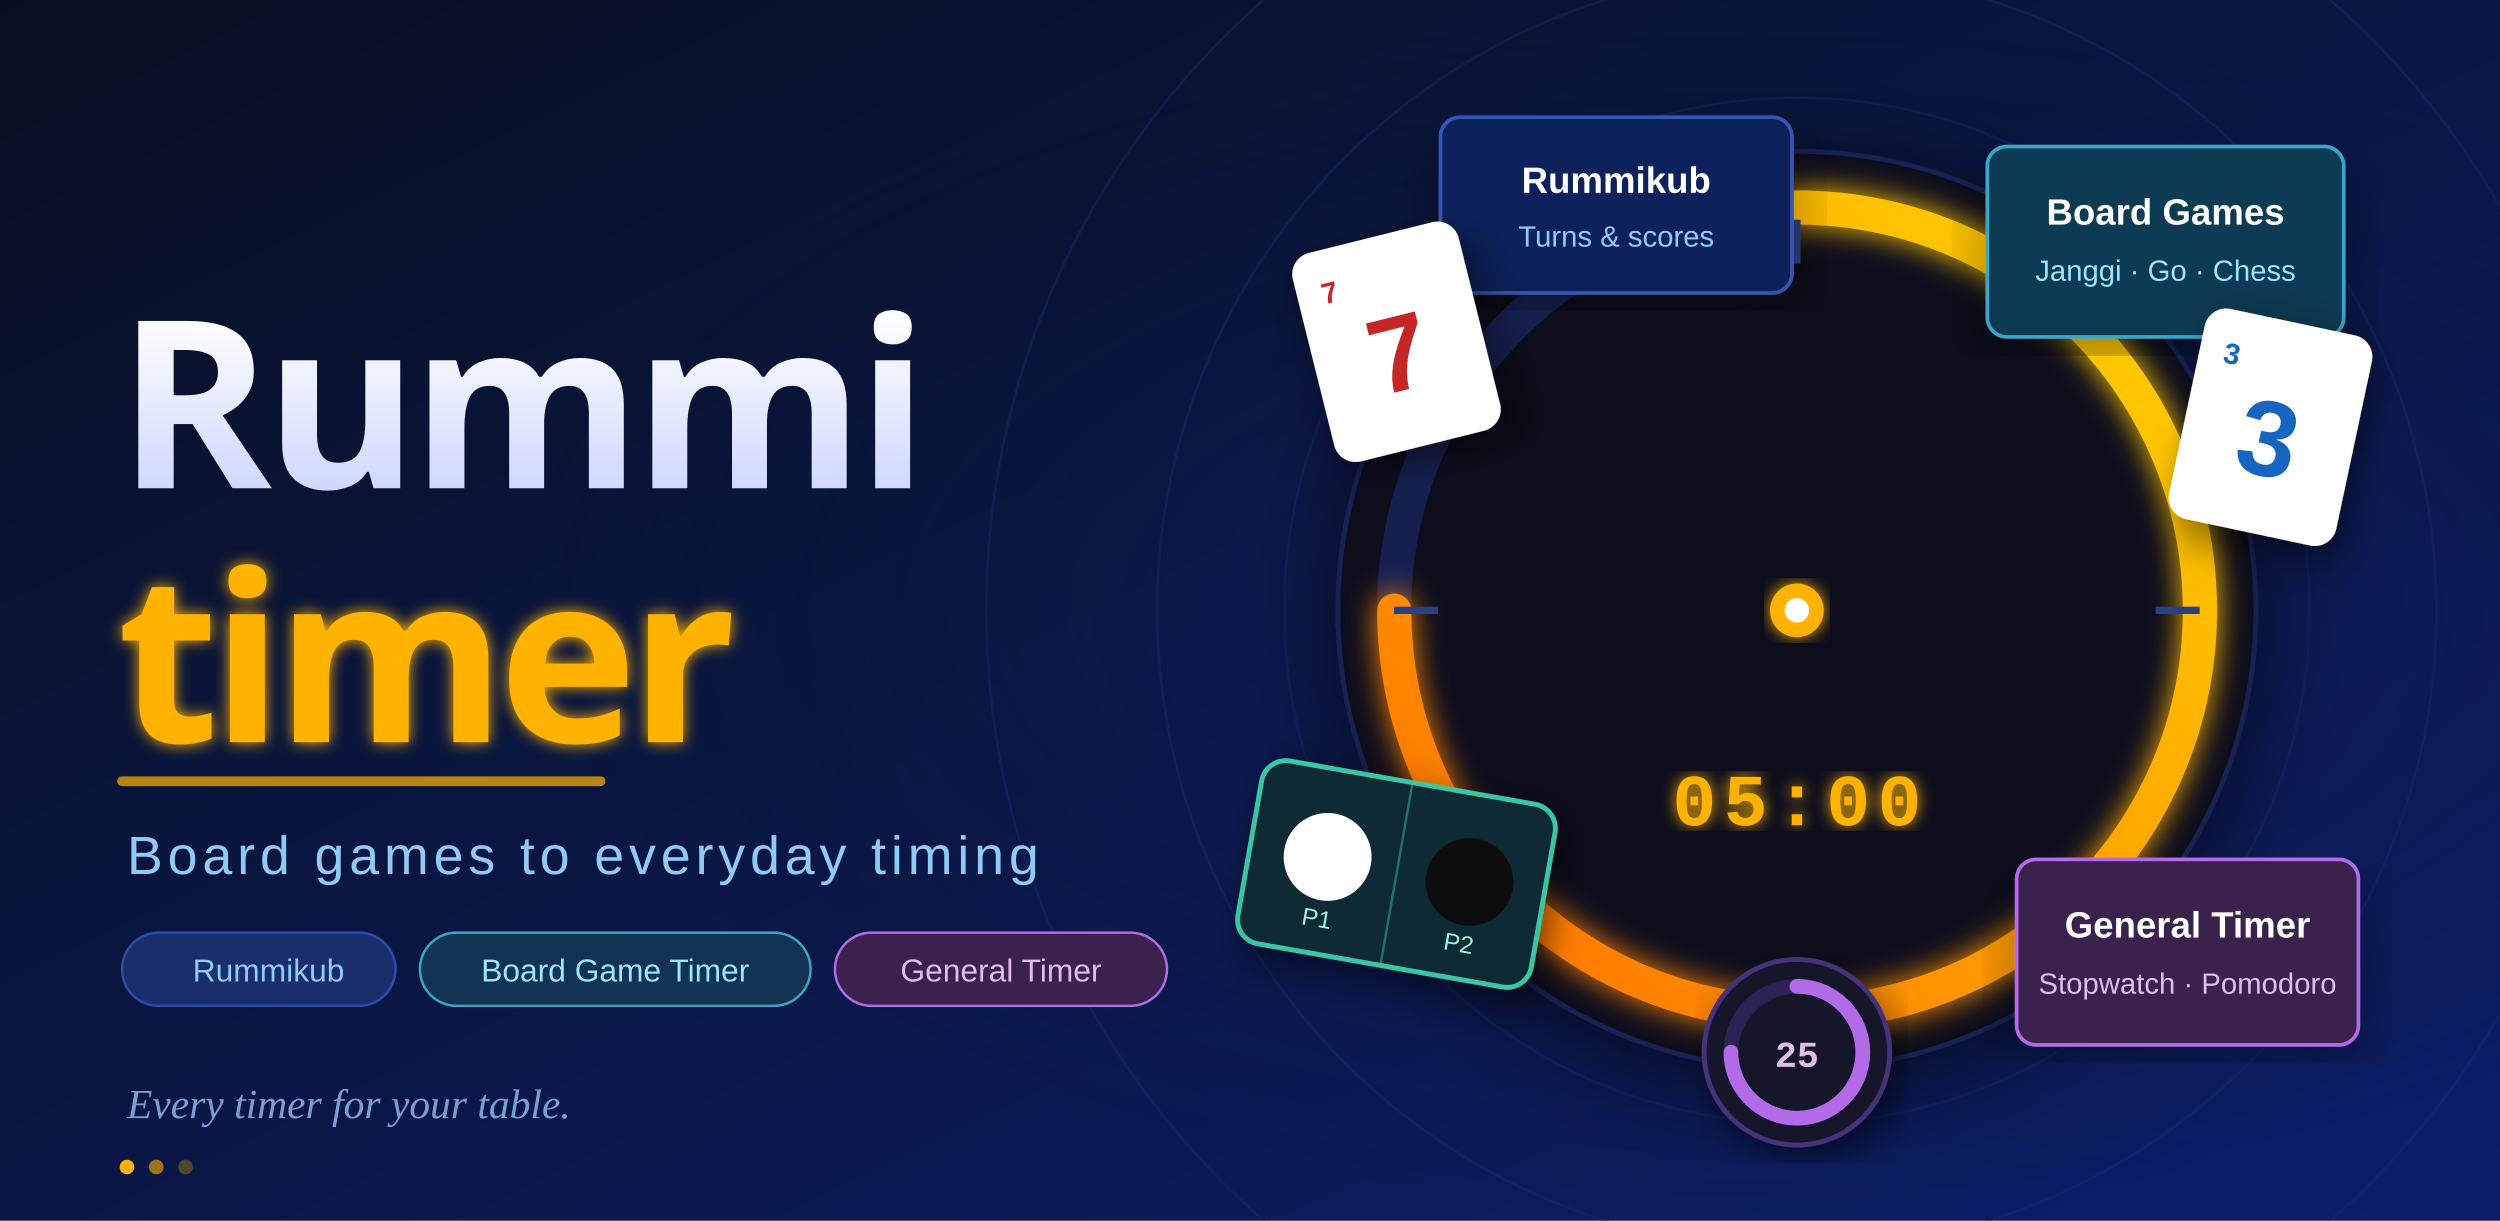
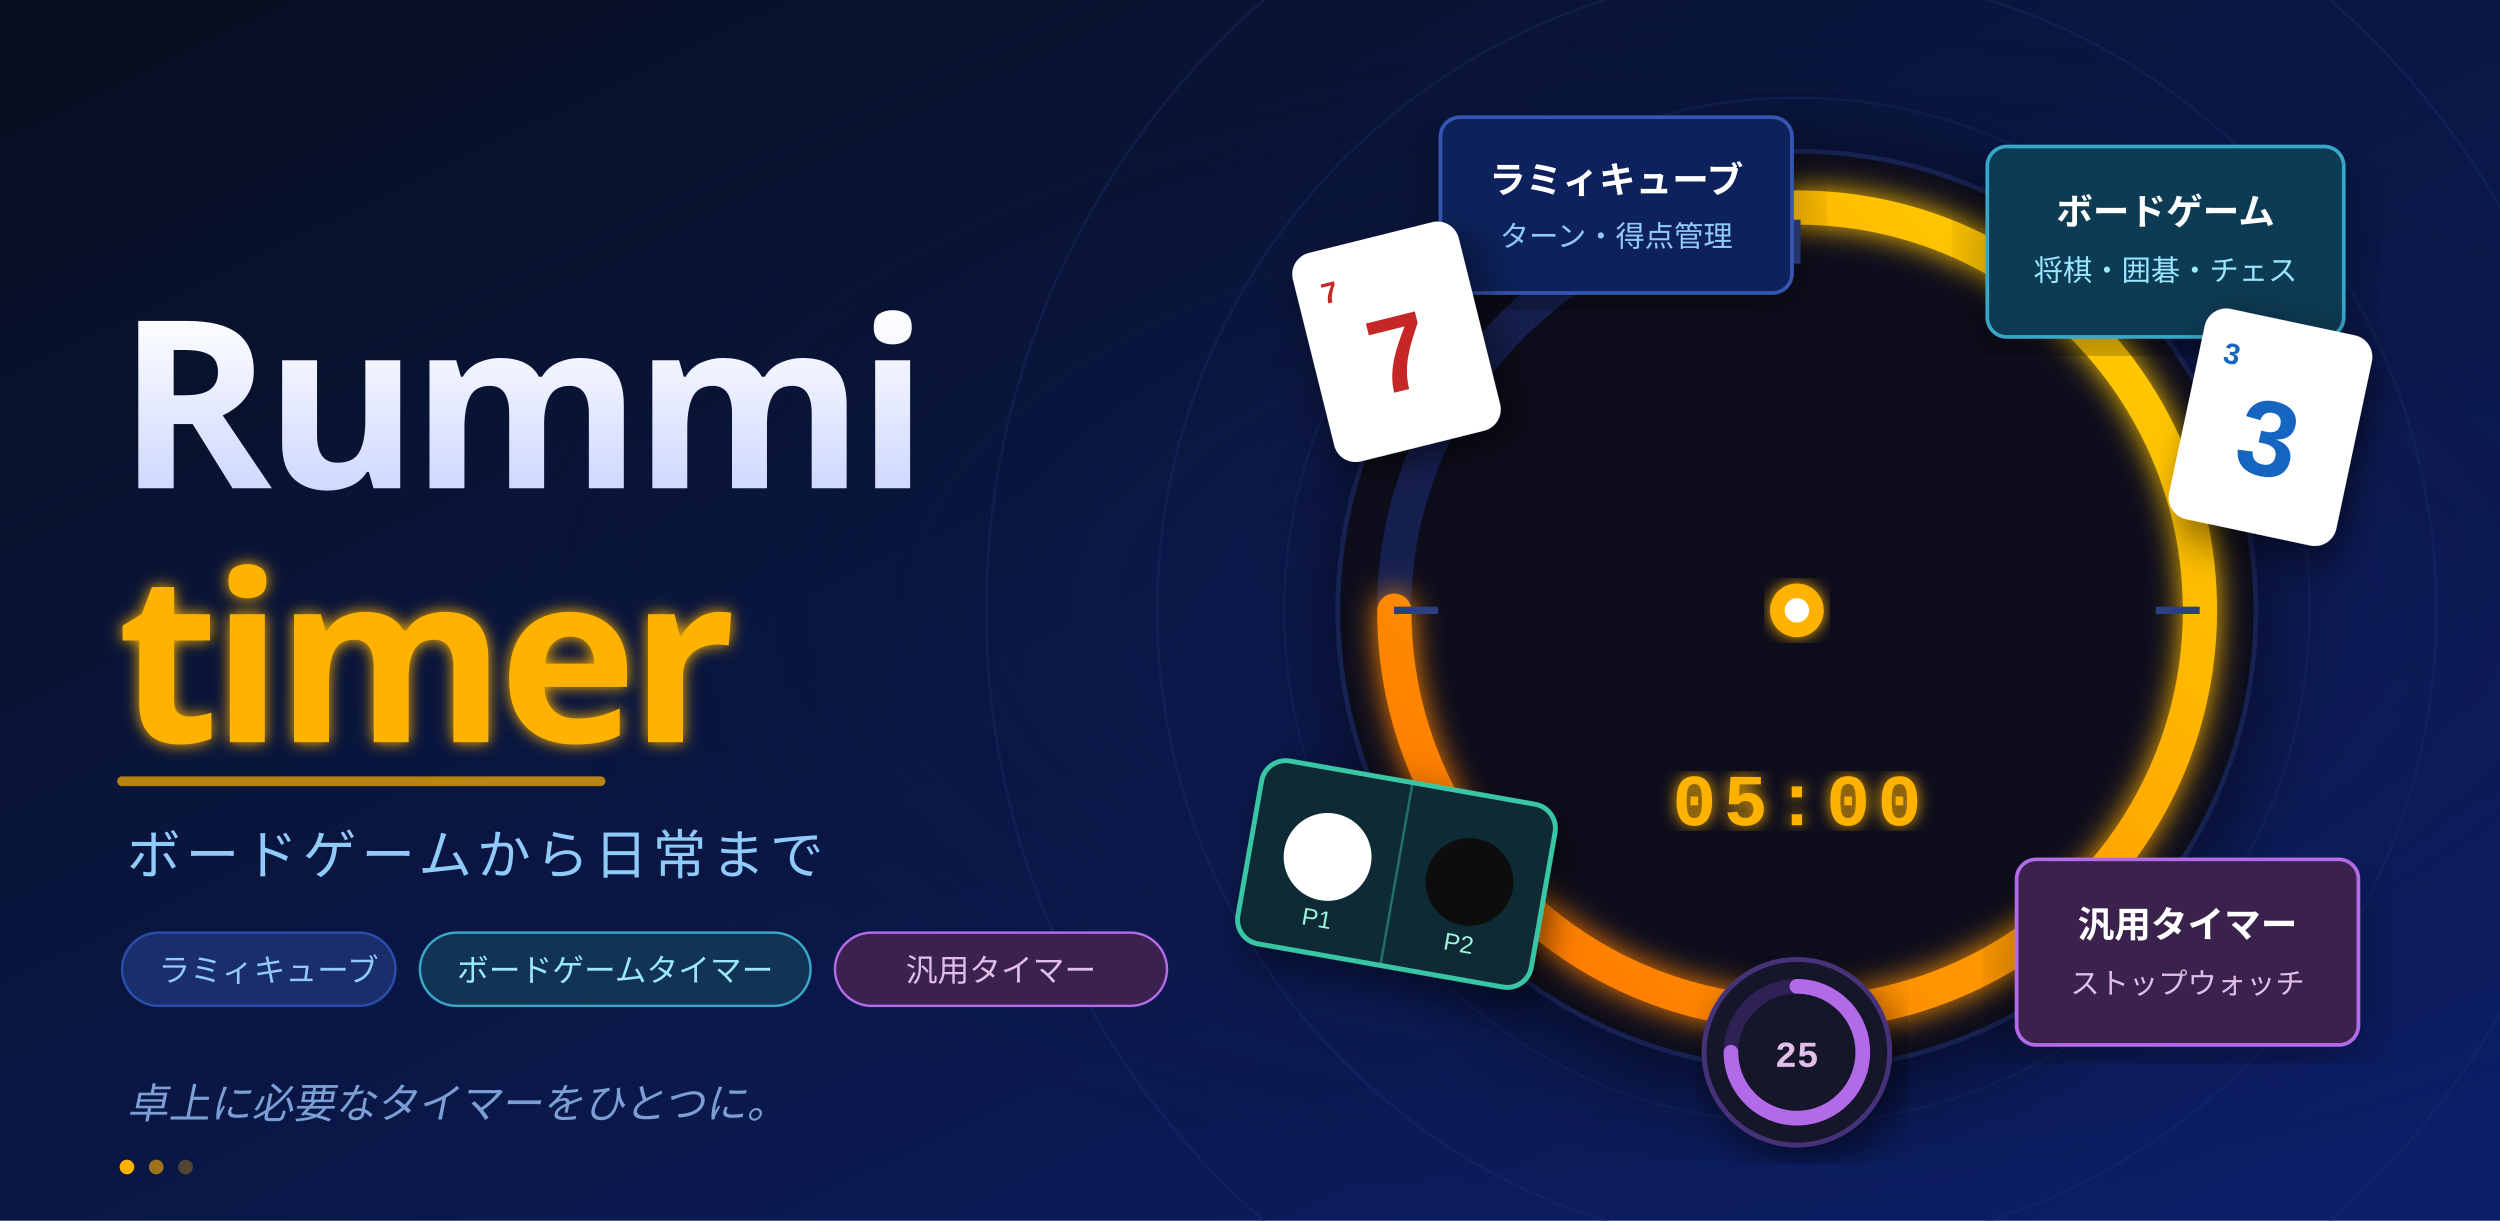
<svg xmlns="http://www.w3.org/2000/svg" width="1024" height="500" viewBox="0 0 1024 500">
  <defs>
    <linearGradient id="bgGrad" x1="0%" y1="0%" x2="100%" y2="100%">
      <stop offset="0%" stop-color="#070F1F" />
      <stop offset="100%" stop-color="#0D1F6B" />
    </linearGradient>
    <linearGradient id="arcGrad" x1="0%" y1="100%" x2="100%" y2="0%">
      <stop offset="0%" stop-color="#FF6F00" />
      <stop offset="100%" stop-color="#FFD600" />
    </linearGradient>
    <linearGradient id="titleGrad" x1="0%" y1="0%" x2="0%" y2="100%">
      <stop offset="0%" stop-color="#FFFFFF" />
      <stop offset="100%" stop-color="#CFD8FF" />
    </linearGradient>
    <filter id="glow">
      <feGaussianBlur stdDeviation="6" result="blur" />
      <feMerge>
        <feMergeNode in="blur" />
        <feMergeNode in="SourceGraphic" />
      </feMerge>
    </filter>
    <filter id="softGlow">
      <feGaussianBlur stdDeviation="3" result="blur" />
      <feMerge>
        <feMergeNode in="blur" />
        <feMergeNode in="SourceGraphic" />
      </feMerge>
    </filter>
    <filter id="tileShadow">
      <feDropShadow dx="4" dy="6" stdDeviation="8" flood-color="#000000" flood-opacity="0.5" />
    </filter>
    <filter id="circleShadow">
      <feDropShadow dx="0" dy="8" stdDeviation="20" flood-color="#000000" flood-opacity="0.6" />
    </filter>
    <filter id="cardShadow">
      <feDropShadow dx="0" dy="10" stdDeviation="14" flood-color="#000000" flood-opacity="0.35" />
    </filter>
  </defs>
  <rect width="1024" height="500" fill="url(#bgGrad)" />
  <radialGradient id="rightGlow" cx="70%" cy="50%" r="50%">
    <stop offset="0%" stop-color="#1A237E" stop-opacity="0.5" />
    <stop offset="100%" stop-color="#070F1F" stop-opacity="0" />
  </radialGradient>
  <rect width="1024" height="500" fill="url(#rightGlow)" />
  <circle cx="736" cy="250" r="332" fill="none" stroke="#1A2E6C" stroke-width="1" opacity="0.38" />
  <circle cx="736" cy="250" r="262" fill="none" stroke="#1A2E6C" stroke-width="1" opacity="0.38" />
  <circle cx="736" cy="250" r="210" fill="none" stroke="#203D85" stroke-width="1" opacity="0.22" />
  <circle cx="736" cy="250" r="188" fill="#080E1E" stroke="#162050" stroke-width="2" filter="url(#circleShadow)" />
  <circle cx="736" cy="250" r="165" fill="none" stroke="#162050" stroke-width="14" />
  <path d="M 736 85 A 165 165 0 1 1 571.1 250.1" fill="none" stroke="url(#arcGrad)" stroke-width="14" stroke-linecap="round" filter="url(#glow)" />
  <line x1="736" y1="90" x2="736" y2="108" stroke="#2A4080" stroke-width="3" />
  <line x1="901" y1="250" x2="883" y2="250" stroke="#2A4080" stroke-width="3" />
  <line x1="736" y1="410" x2="736" y2="392" stroke="#2A4080" stroke-width="3" />
  <line x1="571" y1="250" x2="589" y2="250" stroke="#2A4080" stroke-width="3" />
  <line x1="736" y1="250" x2="736" y2="152" stroke="white" stroke-width="6" stroke-linecap="round" filter="url(#softGlow)" />
  <line x1="736" y1="250" x2="834" y2="250" stroke="#FFB300" stroke-width="5" stroke-linecap="round" filter="url(#softGlow)" />
  <circle cx="736" cy="250" r="11" fill="#FFB300" filter="url(#softGlow)" />
  <circle cx="736" cy="250" r="5" fill="white" />
  <text x="736" y="338" font-family="'Courier New', Courier, monospace" font-size="30" font-weight="bold" fill="#FFB300" text-anchor="middle" letter-spacing="3" filter="url(#softGlow)">05:00</text>
  <g filter="url(#cardShadow)">
    <rect x="590" y="48" width="144" height="72" rx="8" fill="#11245C" stroke="#3457B2" stroke-width="1.5" />
-     <text x="662" y="79" font-family="'Malgun Gothic', Arial, sans-serif" font-size="15" font-weight="700" fill="#FFFFFF" text-anchor="middle">Rummikub</text>
-     <text x="662" y="101" font-family="'Malgun Gothic', Arial, sans-serif" font-size="12" fill="#90CAF9" text-anchor="middle">Turns &amp; scores</text>
+     <text x="662" y="79" font-family="'Malgun Gothic', Arial, sans-serif" font-size="15" font-weight="700" fill="#FFFFFF" text-anchor="middle">ラミィキューブ</text>
+     <text x="662" y="101" font-family="'Malgun Gothic', Arial, sans-serif" font-size="12" fill="#90CAF9" text-anchor="middle">ターン・得点管理</text>
  </g>
  <g filter="url(#cardShadow)">
    <rect x="814" y="60" width="146" height="78" rx="8" fill="#0C3B53" stroke="#39A7C7" stroke-width="1.5" />
-     <text x="887" y="92" font-family="'Malgun Gothic', Arial, sans-serif" font-size="15" font-weight="700" fill="#FFFFFF" text-anchor="middle">Board Games</text>
-     <text x="887" y="115" font-family="'Malgun Gothic', Arial, sans-serif" font-size="12" fill="#9BE7FF" text-anchor="middle">Janggi · Go · Chess</text>
+     <text x="887" y="92" font-family="'Malgun Gothic', Arial, sans-serif" font-size="15" font-weight="700" fill="#FFFFFF" text-anchor="middle">ボードゲーム</text>
+     <text x="887" y="115" font-family="'Malgun Gothic', Arial, sans-serif" font-size="12" fill="#9BE7FF" text-anchor="middle">将棋・囲碁・チェス</text>
  </g>
  <g filter="url(#cardShadow)">
    <rect x="826" y="352" width="140" height="76" rx="8" fill="#3B214D" stroke="#B36BE8" stroke-width="1.5" />
-     <text x="896" y="384" font-family="'Malgun Gothic', Arial, sans-serif" font-size="15" font-weight="700" fill="#FFFFFF" text-anchor="middle">General Timer</text>
-     <text x="896" y="407" font-family="'Malgun Gothic', Arial, sans-serif" font-size="12" fill="#E1BEE7" text-anchor="middle">Stopwatch · Pomodoro</text>
+     <text x="896" y="384" font-family="'Malgun Gothic', Arial, sans-serif" font-size="15" font-weight="700" fill="#FFFFFF" text-anchor="middle">汎用タイマー</text>
+     <text x="896" y="407" font-family="'Malgun Gothic', Arial, sans-serif" font-size="12" fill="#E1BEE7" text-anchor="middle">ストップウォッチ</text>
  </g>
  <g transform="rotate(-14, 572, 140)" filter="url(#tileShadow)">
    <rect x="537" y="96" width="70" height="88" rx="9" fill="white" />
    <text x="547" y="118" font-family="Arial" font-size="12" font-weight="bold" fill="#C62828">7</text>
    <text x="572" y="160" font-family="Arial Black, Arial" font-size="44" font-weight="900" fill="#C62828" text-anchor="middle">7</text>
  </g>
  <g transform="rotate(12, 930, 175)" filter="url(#tileShadow)">
    <rect x="895" y="131" width="70" height="88" rx="9" fill="white" />
    <text x="905" y="153" font-family="Arial" font-size="12" font-weight="bold" fill="#1565C0">3</text>
    <text x="930" y="195" font-family="Arial Black, Arial" font-size="44" font-weight="900" fill="#1565C0" text-anchor="middle">3</text>
  </g>
  <g transform="rotate(10, 572, 358)" filter="url(#tileShadow)">
    <rect x="511" y="320" width="122" height="76" rx="10" fill="#102A35" stroke="#38C6A4" stroke-width="2" />
    <line x1="572" y1="320" x2="572" y2="396" stroke="#38C6A4" stroke-width="1" opacity="0.45" />
    <circle cx="543" cy="356" r="18" fill="#FFFFFF" />
    <circle cx="602" cy="356" r="18" fill="#111111" />
    <text x="543" y="385" font-family="'Malgun Gothic', Arial, sans-serif" font-size="10" fill="#9CF4DA" text-anchor="middle">P1</text>
    <text x="602" y="385" font-family="'Malgun Gothic', Arial, sans-serif" font-size="10" fill="#9CF4DA" text-anchor="middle">P2</text>
  </g>
  <g filter="url(#tileShadow)">
    <circle cx="736" cy="431" r="38" fill="#17132A" stroke="#443178" stroke-width="2" />
    <circle cx="736" cy="431" r="27" fill="none" stroke="#2D2454" stroke-width="6" />
    <path d="M 736 404 A 27 27 0 1 1 709 431" fill="none" stroke="#B36BE8" stroke-width="6" stroke-linecap="round" />
    <text x="736" y="437" font-family="'Courier New', Courier, monospace" font-size="15" font-weight="bold" fill="#E1BEE7" text-anchor="middle">25</text>
  </g>
  <text x="48" y="200" font-family="Arial Black, 'Arial Bold', Impact, sans-serif" font-size="96" font-weight="900" fill="url(#titleGrad)" letter-spacing="-3">Rummi</text>
  <text x="48" y="304" font-family="Arial Black, 'Arial Bold', Impact, sans-serif" font-size="96" font-weight="900" fill="#FFB300" letter-spacing="-3" filter="url(#softGlow)">timer</text>
  <rect x="48" y="318" width="200" height="4" rx="2" fill="#FFB300" opacity="0.7" />
-   <text x="52" y="358" font-family="'Malgun Gothic', 'Apple SD Gothic Neo', Arial, sans-serif" font-size="22" fill="#90CAF9" letter-spacing="2">Board games to everyday timing</text>
+   <text x="52" y="358" font-family="'Malgun Gothic', 'Apple SD Gothic Neo', Arial, sans-serif" font-size="22" fill="#90CAF9" letter-spacing="2">ボードゲームから日常まで</text>
  <rect x="50" y="382" width="112" height="30" rx="15" fill="#1A2E6C" stroke="#2A4DAD" stroke-width="1" />
-   <text x="110" y="402" font-family="'Malgun Gothic', Arial, sans-serif" font-size="13" fill="#90CAF9" text-anchor="middle">Rummikub</text>
+   <text x="110" y="402" font-family="'Malgun Gothic', Arial, sans-serif" font-size="13" fill="#90CAF9" text-anchor="middle">ラミィキューブ</text>
  <rect x="172" y="382" width="160" height="30" rx="15" fill="#123353" stroke="#39A7C7" stroke-width="1" />
-   <text x="252" y="402" font-family="'Malgun Gothic', Arial, sans-serif" font-size="13" fill="#9BE7FF" text-anchor="middle">Board Game Timer</text>
+   <text x="252" y="402" font-family="'Malgun Gothic', Arial, sans-serif" font-size="13" fill="#9BE7FF" text-anchor="middle">ボードゲームタイマー</text>
  <rect x="342" y="382" width="136" height="30" rx="15" fill="#3B214D" stroke="#B36BE8" stroke-width="1" />
-   <text x="410" y="402" font-family="'Malgun Gothic', Arial, sans-serif" font-size="13" fill="#E1BEE7" text-anchor="middle">General Timer</text>
-   <text x="52" y="458" font-family="Georgia, 'Times New Roman', serif" font-size="17" fill="#7B9FD4" font-style="italic">Every timer for your table.</text>
+   <text x="410" y="402" font-family="'Malgun Gothic', Arial, sans-serif" font-size="13" fill="#E1BEE7" text-anchor="middle">汎用タイマー</text>
+   <text x="52" y="458" font-family="Georgia, 'Times New Roman', serif" font-size="17" fill="#7B9FD4" font-style="italic">卓上に必要なタイマーをひとつに。</text>
  <circle cx="52" cy="478" r="3" fill="#FFB300" />
  <circle cx="64" cy="478" r="3" fill="#FFB300" opacity="0.6" />
  <circle cx="76" cy="478" r="3" fill="#FFB300" opacity="0.3" />
</svg>
